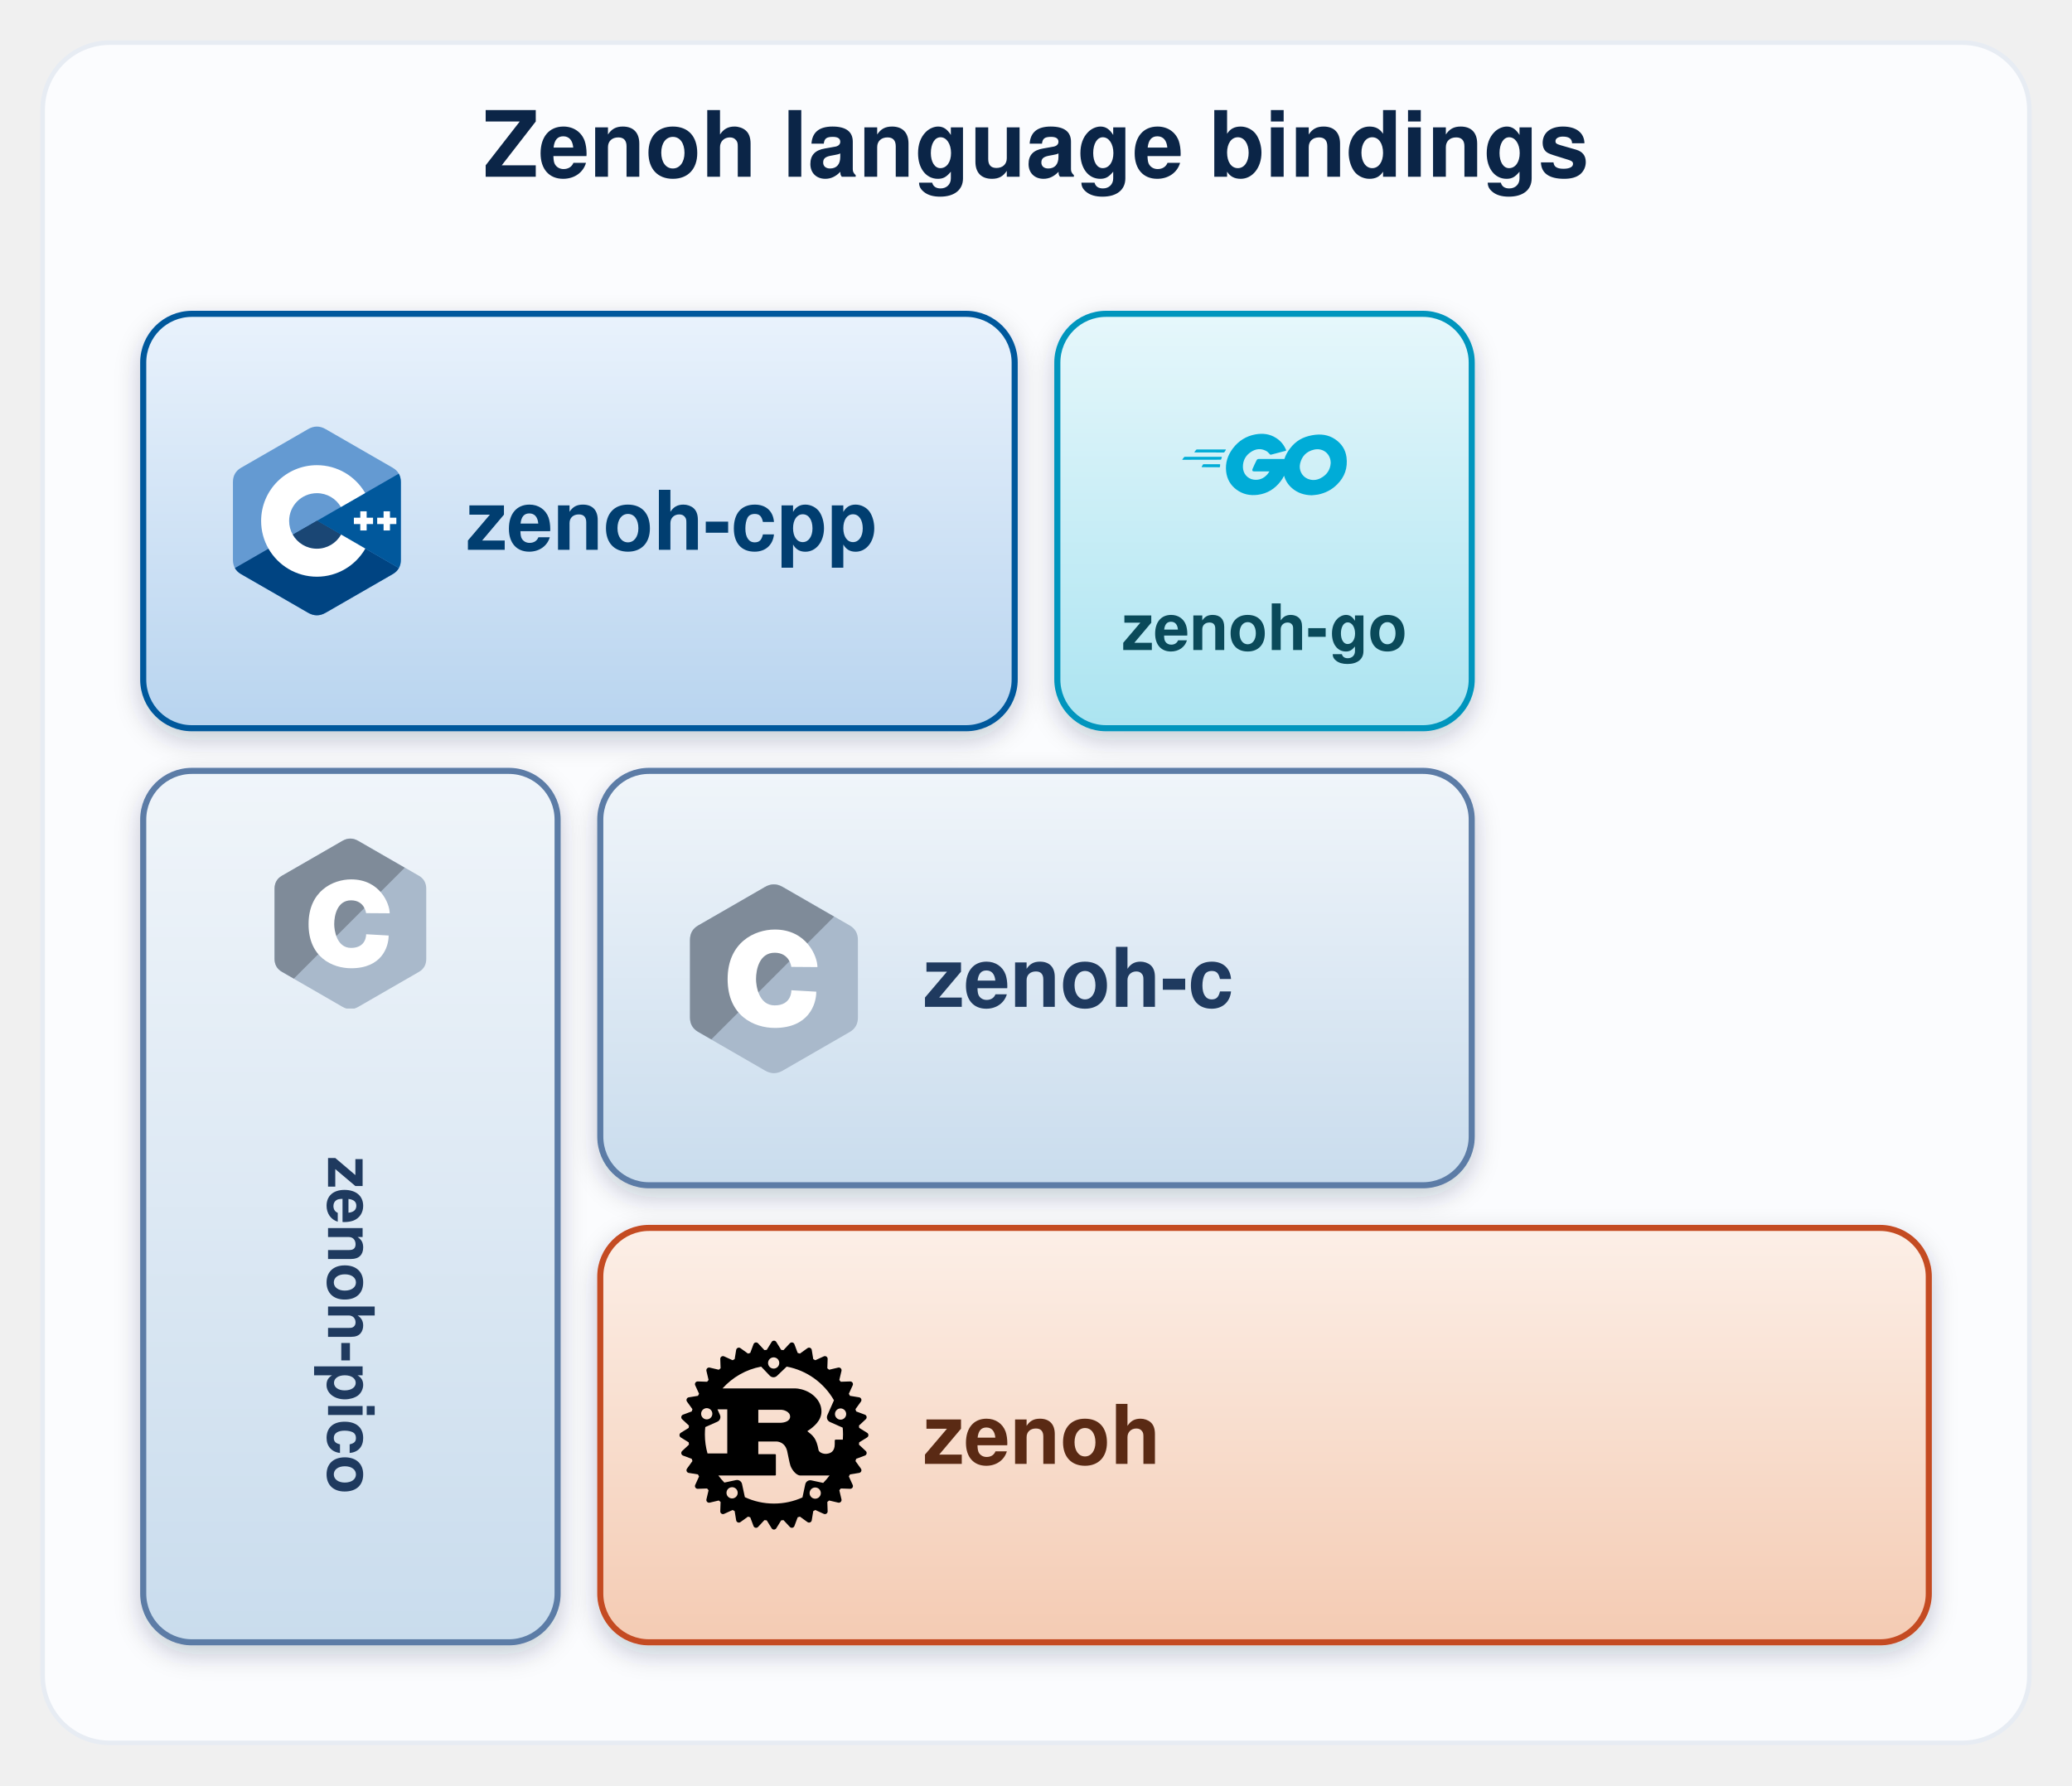
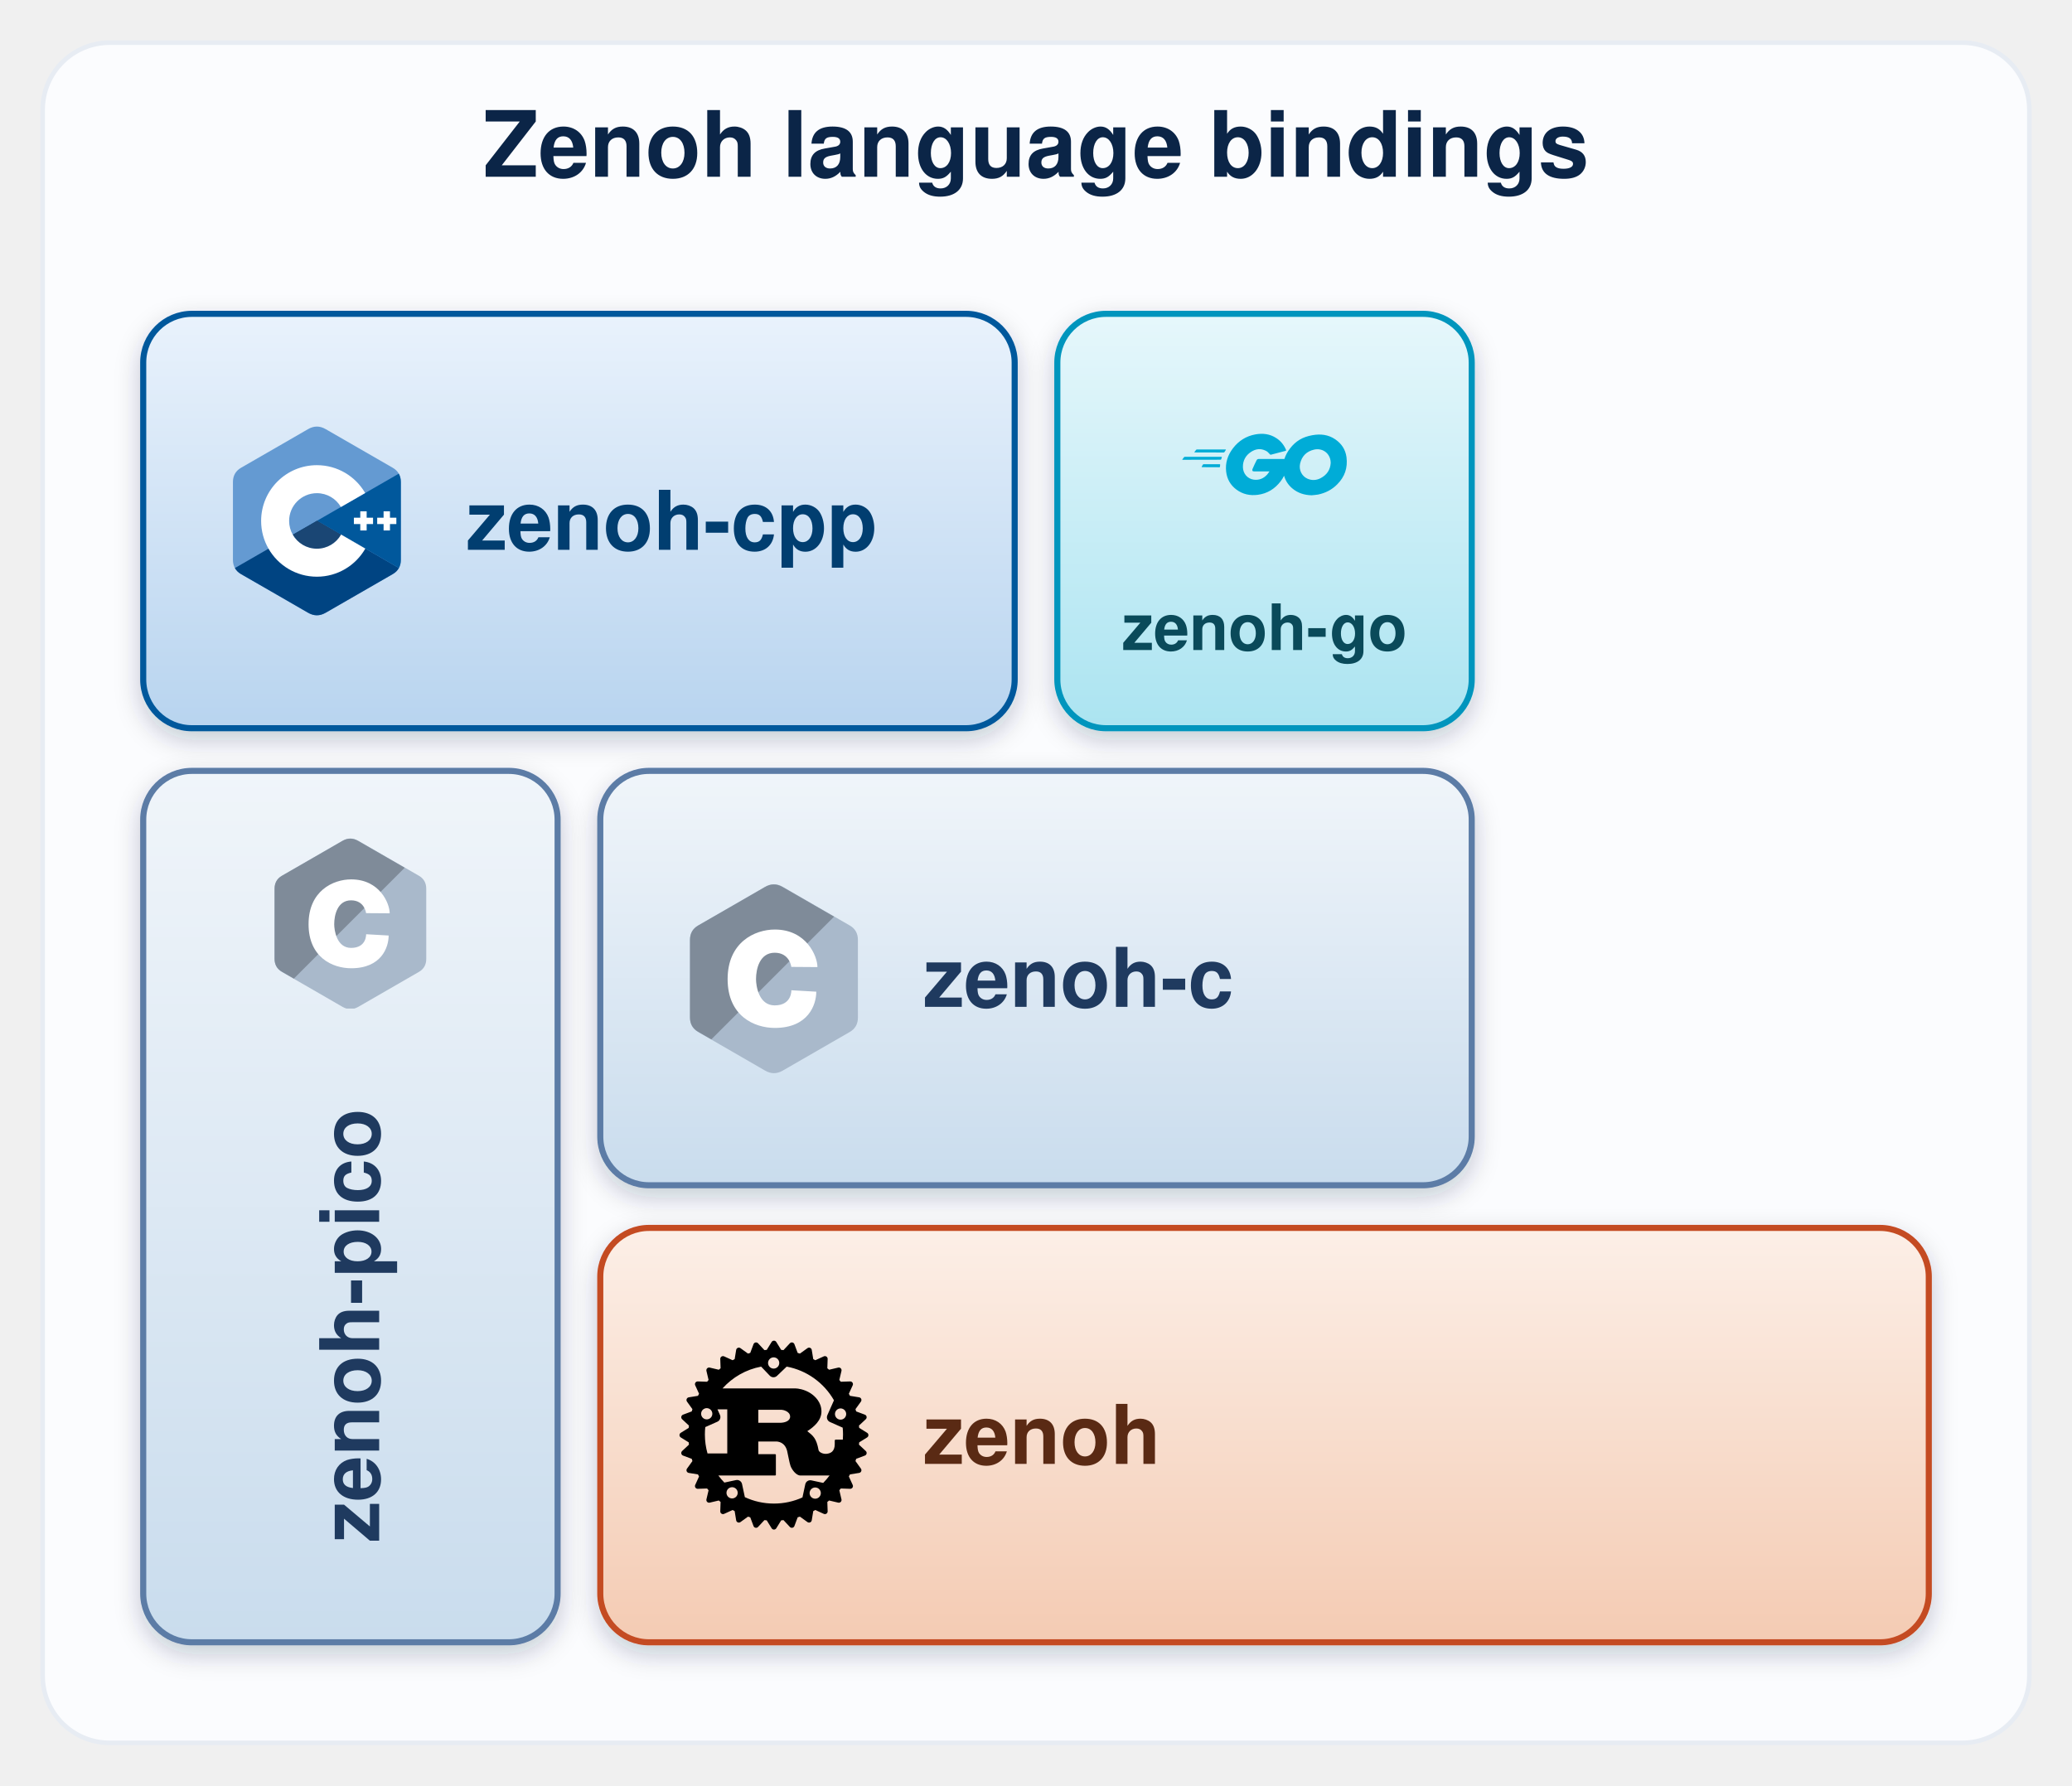
<svg xmlns="http://www.w3.org/2000/svg" viewBox="0 0 680 586" role="img" aria-labelledby="title desc" font-family="'Segoe UI', Helvetica, Arial, sans-serif">
  <defs>
    <linearGradient id="grad-rust" x1="0" x2="0" y1="0" y2="1">
      <stop offset="0" stop-color="#FCEFE7" />
      <stop offset="1" stop-color="#F4CBB3" />
    </linearGradient>
    <linearGradient id="grad-c" x1="0" x2="0" y1="0" y2="1">
      <stop offset="0" stop-color="#F0F5FA" />
      <stop offset="1" stop-color="#C9DCED" />
    </linearGradient>
    <linearGradient id="grad-cpp" x1="0" x2="0" y1="0" y2="1">
      <stop offset="0" stop-color="#E9F2FC" />
      <stop offset="1" stop-color="#B8D4EF" />
    </linearGradient>
    <linearGradient id="grad-go" x1="0" x2="0" y1="0" y2="1">
      <stop offset="0" stop-color="#E6F7FB" />
      <stop offset="1" stop-color="#ABE4F1" />
    </linearGradient>
    <filter id="softShadow" x="-20%" y="-20%" width="140%" height="140%">
      <feDropShadow dx="0" dy="3" stdDeviation="4" flood-color="#0b2547" flood-opacity=".22" />
    </filter>
    <g id="rust-logo">
      <path d="M254.251,124.862 L243.504,118.209 C243.413,117.162 243.311,116.118 243.198,115.078 L252.434,106.464 C253.373,105.588 253.794,104.292 253.539,103.037 C253.292,101.777 252.409,100.74 251.208,100.293 L239.402,95.878 C239.106,94.855 238.795,93.84 238.477,92.83 L245.842,82.601 C246.593,81.562 246.747,80.209 246.258,79.023 C245.769,77.841 244.7,76.995 243.435,76.787 L230.986,74.762 C230.501,73.818 229.997,72.888 229.489,71.966 L234.72,60.483 C235.256,59.314 235.146,57.954 234.432,56.892 C233.72,55.826 232.514,55.202 231.228,55.251 L218.592,55.691 C217.939,54.874 217.274,54.065 216.596,53.27 L219.5,40.962 C219.793,39.712 219.424,38.403 218.514,37.496 C217.611,36.591 216.3,36.217 215.05,36.51 L202.745,39.411 C201.948,38.736 201.138,38.068 200.319,37.415 L200.761,24.78 C200.81,23.5 200.187,22.285 199.12,21.575 C198.051,20.861 196.699,20.754 195.532,21.284 L184.051,26.519 C183.124,26.01 182.194,25.506 181.255,25.019 L179.225,12.567 C179.019,11.305 178.173,10.234 176.989,9.745 C175.808,9.253 174.453,9.412 173.413,10.16 L163.177,17.525 C162.17,17.205 161.157,16.896 160.135,16.603 L155.72,4.794 C155.272,3.591 154.235,2.708 152.975,2.458 C151.718,2.211 150.424,2.629 149.551,3.564 L140.936,12.807 C139.897,12.692 138.85,12.587 137.806,12.501 L131.153,1.751 C130.48,0.663 129.289,0 128.007,0 C126.726,0 125.535,0.663 124.864,1.751 L118.211,12.501 C117.165,12.587 116.118,12.692 115.078,12.807 L106.461,3.564 C105.588,2.629 104.292,2.211 103.037,2.458 C101.777,2.71 100.74,3.591 100.293,4.794 L95.878,16.603 C94.855,16.896 93.843,17.207 92.833,17.525 L82.599,10.16 C81.559,9.409 80.204,9.25 79.02,9.745 C77.839,10.234 76.99,11.305 76.785,12.567 L74.755,25.019 C73.815,25.506 72.886,26.007 71.959,26.519 L60.478,21.284 C59.311,20.751 57.951,20.861 56.89,21.575 C55.823,22.285 55.2,23.5 55.248,24.78 L55.689,37.415 C54.872,38.068 54.062,38.736 53.262,39.411 L40.957,36.51 C39.707,36.219 38.396,36.591 37.491,37.496 C36.581,38.403 36.212,39.712 36.505,40.962 L39.404,53.27 C38.731,54.067 38.066,54.874 37.413,55.691 L24.777,55.251 C23.503,55.214 22.285,55.826 21.573,56.892 C20.859,57.954 20.751,59.314 21.282,60.483 L26.516,71.966 C26.007,72.888 25.504,73.818 25.017,74.762 L12.567,76.787 C11.303,76.993 10.236,77.839 9.745,79.023 C9.255,80.209 9.414,81.562 10.16,82.601 L17.525,92.83 C17.205,93.84 16.894,94.855 16.6,95.878 L4.792,100.293 C3.593,100.74 2.71,101.777 2.461,103.037 C2.211,104.294 2.629,105.588 3.566,106.464 L12.804,115.078 C12.689,116.118 12.587,117.165 12.499,118.209 L1.751,124.862 C0.663,125.535 -1.42108547e-14,126.723 -1.42108547e-14,128.007 C-1.42108547e-14,129.291 0.663,130.48 1.751,131.15 L12.499,137.803 C12.587,138.85 12.689,139.895 12.804,140.934 L3.566,149.551 C2.629,150.424 2.211,151.721 2.461,152.975 C2.71,154.235 3.593,155.27 4.792,155.72 L16.6,160.135 C16.894,161.157 17.205,162.172 17.525,163.182 L10.16,173.413 C9.412,174.455 9.253,175.808 9.745,176.989 C10.236,178.176 11.305,179.022 12.57,179.225 L25.017,181.25 C25.504,182.194 26.003,183.124 26.516,184.051 L21.282,195.529 C20.749,196.696 20.859,198.054 21.573,199.12 C22.287,200.189 23.503,200.813 24.777,200.761 L37.408,200.319 C38.066,201.14 38.729,201.945 39.404,202.745 L36.505,215.055 C36.212,216.303 36.581,217.606 37.491,218.514 C38.394,219.426 39.707,219.791 40.957,219.497 L53.262,216.599 C54.062,217.279 54.872,217.939 55.689,218.59 L55.248,231.228 C55.2,232.507 55.823,233.72 56.89,234.434 C57.951,235.146 59.311,235.254 60.478,234.72 L71.959,229.489 C72.884,230.002 73.813,230.501 74.755,230.988 L76.785,243.433 C76.99,244.7 77.837,245.771 79.02,246.258 C80.202,246.75 81.559,246.591 82.599,245.845 L92.828,238.475 C93.838,238.795 94.853,239.108 95.875,239.402 L100.29,251.206 C100.738,252.404 101.775,253.292 103.034,253.537 C104.292,253.791 105.586,253.371 106.459,252.431 L115.076,243.193 C116.115,243.313 117.162,243.413 118.209,243.506 L124.862,254.254 C125.532,255.337 126.723,256.005 128.005,256.005 C129.287,256.005 130.478,255.34 131.15,254.254 L137.803,243.506 C138.85,243.413 139.895,243.313 140.934,243.193 L149.549,252.431 C150.422,253.371 151.718,253.791 152.973,253.537 C154.233,253.29 155.27,252.404 155.717,251.206 L160.132,239.402 C161.154,239.108 162.17,238.795 163.18,238.475 L173.411,245.845 C174.451,246.591 175.806,246.75 176.987,246.258 C178.171,245.771 179.017,244.697 179.223,243.433 L181.253,230.988 C182.192,230.501 183.121,229.995 184.048,229.489 L195.529,234.72 C196.696,235.254 198.054,235.146 199.118,234.434 C200.184,233.72 200.805,232.509 200.759,231.228 L200.319,218.59 C201.136,217.937 201.945,217.279 202.742,216.599 L215.048,219.497 C216.298,219.791 217.609,219.426 218.511,218.514 C219.421,217.606 219.791,216.303 219.497,215.055 L216.599,202.745 C217.274,201.945 217.939,201.14 218.59,200.319 L231.225,200.761 C232.5,200.813 233.718,200.189 234.429,199.12 C235.144,198.054 235.254,196.696 234.718,195.529 L229.486,184.051 C229.997,183.124 230.499,182.194 230.983,181.25 L243.433,179.225 C244.7,179.022 245.766,178.176 246.255,176.989 C246.745,175.808 246.591,174.455 245.84,173.413 L238.475,163.182 C238.793,162.172 239.104,161.157 239.4,160.135 L251.206,155.72 C252.407,155.27 253.292,154.235 253.537,152.975 C253.791,151.718 253.371,150.424 252.431,149.551 L243.196,140.934 C243.308,139.895 243.411,138.848 243.501,137.803 L254.249,131.15 C255.337,130.48 256,129.289 256,128.007 C256,126.726 255.34,125.535 254.251,124.862 L254.251,124.862 Z M182.319,214.018 C178.215,213.133 175.605,209.087 176.486,204.971 C177.364,200.859 181.407,198.242 185.509,199.127 C189.613,200.006 192.227,204.058 191.347,208.168 C190.466,212.277 186.421,214.896 182.319,214.018 L182.319,214.018 Z M178.667,189.319 C174.923,188.517 171.239,190.899 170.437,194.651 L166.621,212.458 C154.846,217.802 141.771,220.771 128,220.771 C113.914,220.771 100.554,217.655 88.569,212.083 L84.756,194.277 C83.954,190.53 80.27,188.143 76.528,188.947 L60.808,192.323 C57.89,189.319 55.175,186.12 52.68,182.742 L129.169,182.742 C130.035,182.742 130.612,182.586 130.612,181.798 L130.612,154.741 C130.612,153.954 130.035,153.797 129.169,153.797 L106.799,153.797 L106.799,136.646 L130.994,136.646 C133.202,136.646 142.803,137.277 145.872,149.549 C146.834,153.323 148.944,165.599 150.388,169.529 C151.826,173.937 157.681,182.742 163.921,182.742 L202.036,182.742 C202.469,182.742 202.931,182.693 203.418,182.605 C200.774,186.198 197.873,189.598 194.749,192.775 L178.667,189.319 L178.667,189.319 Z M72.876,213.646 C68.772,214.532 64.731,211.915 63.848,207.803 C62.97,203.684 65.58,199.641 69.684,198.756 C73.789,197.878 77.832,200.495 78.712,204.606 C79.59,208.715 76.978,212.766 72.876,213.646 L72.876,213.646 Z M43.86,95.985 C45.563,99.828 43.831,104.331 39.993,106.031 C36.156,107.736 31.665,106.001 29.963,102.156 C28.26,98.311 29.992,93.816 33.83,92.111 C37.67,90.409 42.158,92.14 43.86,95.985 L43.86,95.985 Z M34.942,117.125 L51.318,109.849 C54.816,108.296 56.396,104.196 54.842,100.691 L51.47,93.065 L64.734,93.065 L64.734,152.853 L37.973,152.853 C35.652,144.693 34.407,136.081 34.407,127.181 C34.407,123.783 34.59,120.425 34.942,117.125 L34.942,117.125 Z M106.804,111.319 L106.804,93.696 L138.39,93.696 C140.022,93.696 149.911,95.582 149.911,102.976 C149.911,109.115 142.326,111.316 136.089,111.316 L106.804,111.316 L106.804,111.319 Z M221.596,127.181 C221.596,129.519 221.51,131.833 221.339,134.129 L211.736,134.129 C210.775,134.129 210.388,134.761 210.388,135.702 L210.388,140.112 C210.388,150.493 204.535,152.75 199.406,153.325 C194.522,153.875 189.106,151.28 188.439,148.291 C185.557,132.085 180.756,128.624 173.174,122.643 C182.583,116.668 192.374,107.853 192.374,96.054 C192.374,83.313 183.64,75.288 177.686,71.352 C169.334,65.847 160.086,64.744 157.591,64.744 L58.279,64.744 C71.746,49.713 89.998,39.066 110.641,35.192 L122.347,47.473 C124.994,50.244 129.377,50.347 132.146,47.698 L145.244,35.17 C172.689,40.279 195.926,57.364 209.317,80.803 L200.35,101.056 C198.802,104.561 200.382,108.66 203.877,110.213 L221.141,117.881 C221.439,120.946 221.596,124.042 221.596,127.181 L221.596,127.181 Z M122.352,24.745 C125.385,21.84 130.196,21.955 133.1,24.992 C135.998,28.038 135.888,32.854 132.848,35.757 C129.815,38.663 125.004,38.55 122.1,35.507 C119.204,32.467 119.315,27.651 122.352,24.745 L122.352,24.745 Z M211.335,96.355 C213.035,92.512 217.526,90.778 221.363,92.483 C225.201,94.185 226.933,98.686 225.23,102.528 C223.53,106.373 219.04,108.107 215.2,106.403 C211.367,104.7 209.635,100.202 211.335,96.355 L211.335,96.355 Z" fill="#000000" />
    </g>
    <g id="c-logo">
      <path d="M255.987,85.672 C255.985,80.829 254.95,76.55 252.858,72.878 C250.803,69.266 247.724,66.24 243.596,63.846 C209.515,44.176 175.401,24.566 141.332,4.876 C132.147,-0.431 123.241,-0.238 114.124,5.146 C100.559,13.154 32.643,52.102 12.405,63.835 C4.071,68.665 0.015,76.056 0.013,85.663 C0,125.221 0.013,164.777 0,204.336 C0.002,209.072 0.993,213.268 2.993,216.886 C5.049,220.606 8.17,223.716 12.394,226.164 C32.633,237.897 100.558,276.842 114.12,284.852 C123.241,290.239 132.147,290.431 141.335,285.122 C175.405,265.431 209.521,245.822 243.607,226.152 C247.831,223.705 250.952,220.593 253.008,216.876 C255.005,213.258 255.998,209.062 256,204.325 C256,204.325 256,125.231 255.987,85.672" fill="#A9B9CB" />
      <path d="M141.101,5.134 C131.931,-0.16 123.04,0.033 113.938,5.403 C100.395,13.39 32.59,52.237 12.385,63.94 C4.064,68.757 0.015,76.129 0.013,85.711 C0,125.166 0.013,164.62 0,204.076 C0.002,208.8 0.991,212.985 2.988,216.593 C5.041,220.304 8.157,223.406 12.374,225.847 C17.003,228.528 24.133,232.635 32.533,237.467 L219.625,50.375 C193.447,35.301 167.262,20.239 141.101,5.134" fill="#7F8B99" />
      <path d="M154.456,126.968 L194.295,127.249 C194.295,110.65 177.493,70 129.322,70 C98.631,70 57.371,89.512 57.371,145.61 C57.371,201.707 97.818,220 129.322,220 C180.339,220 192.532,184.698 192.532,164.748 L154.525,162.575 C154.525,162.575 155.542,185.65 129.119,185.65 C104.729,185.65 100.659,155.772 100.659,145.61 C100.659,130.163 106.152,105.366 129.119,105.366 C152.087,105.366 154.456,126.968 154.456,126.968" fill="#FFFFFF" />
    </g>
    <g id="cpp-logo">
      <path d="M255.987,84.59 C255.985,79.753 254.95,75.478 252.858,71.809 C250.803,68.201 247.724,65.177 243.596,62.786 C209.515,43.135 175.401,23.544 141.332,3.873 C132.147,-1.43 123.241,-1.237 114.124,4.142 C100.559,12.142 32.643,51.053 12.405,62.775 C4.071,67.6 0.015,74.984 0.013,84.581 C0,124.101 0.013,163.62 0,203.14 C0,207.872 0.993,212.064 2.993,215.678 C5.049,219.395 8.17,222.502 12.394,224.947 C32.633,236.669 100.558,275.576 114.12,283.578 C123.241,288.96 132.147,289.153 141.335,283.848 C175.405,264.176 209.521,244.586 243.607,224.935 C247.831,222.491 250.952,219.382 253.008,215.668 C255.005,212.054 256,207.862 256,203.129 C256,203.129 256,124.111 255.987,84.59" fill="#649AD2" />
      <path d="M128.392,143.476 L2.993,215.678 C5.049,219.395 8.17,222.502 12.394,224.947 C32.633,236.669 100.558,275.576 114.12,283.578 C123.241,288.96 132.147,289.153 141.335,283.848 C175.405,264.176 209.521,244.586 243.607,224.935 C247.831,222.491 250.952,219.382 253.008,215.668 L128.392,143.476" fill="#004482" />
      <path d="M91.25,164.863 C98.547,177.601 112.264,186.193 128,186.193 C143.833,186.193 157.628,177.492 164.888,164.617 L128.392,143.476 L91.25,164.863" fill="#1A4674" />
      <path d="M255.987,84.59 C255.985,79.753 254.95,75.478 252.858,71.809 L128.392,143.476 L253.008,215.668 C255.005,212.054 255.998,207.862 256,203.129 C256,203.129 256,124.111 255.987,84.59" fill="#01589C" />
      <path d="M249.135,148.636 L239.397,148.636 L239.397,158.376 L229.657,158.376 L229.657,148.636 L219.92,148.636 L219.92,138.899 L229.657,138.899 L229.657,129.161 L239.397,129.161 L239.397,138.899 L249.135,138.899 L249.135,148.636 Z M128,58.847 C159.135,58.847 186.358,75.587 201.169,100.556 L201.614,101.315 L164.613,122.622 C157.28,110.013 143.635,101.528 128,101.528 C104.621,101.528 85.667,120.481 85.667,143.86 C85.667,151.506 87.705,158.672 91.25,164.863 C98.547,177.601 112.264,186.193 128,186.193 C143.659,186.193 157.325,177.682 164.647,165.04 L164.888,164.617 L201.835,186.023 C187.186,211.62 159.607,228.874 128,228.874 C96.451,228.874 68.916,211.689 54.246,186.167 C47.084,173.708 42.986,159.263 42.986,143.86 C42.986,96.91 81.047,58.847 128,58.847 Z M203.865,129.161 L203.865,138.899 L213.602,138.899 L213.602,148.636 L203.865,148.636 L203.865,158.376 L194.127,158.376 L194.127,148.636 L184.389,148.636 L184.389,138.899 L194.127,138.899 L194.127,129.161 L203.865,129.161 Z" fill="#FFFFFF" />
    </g>
    <g id="go-logo">
      <path d="M292.533,13.295 L293.657,14.046 C306.869,22.77 316.342,34.736 322.574,49.195 C324.07,51.438 323.073,52.685 320.081,53.432 L315.018,54.728 C303.571,57.677 294.487,60.157 283.191,63.106 L276.748,64.784 C274.428,65.358 273.788,65.117 271.32,62.307 L270.972,61.908 C267.453,57.92 264.817,55.256 260.155,52.878 L259.256,52.435 C243.551,44.708 228.345,46.951 214.135,56.175 C197.184,67.143 188.459,83.347 188.708,103.539 C188.958,123.481 202.668,139.934 222.362,142.676 C239.313,144.92 253.522,138.937 264.74,126.224 C266.984,123.481 268.978,120.49 271.471,117 L223.359,117 C218.124,117 216.878,113.759 218.623,109.522 L219.487,107.487 C222.691,100.033 227.66,89.319 230.887,83.193 L231.591,81.874 C232.453,80.38 234.203,78.361 237.568,78.361 L317.792,78.36 C321.395,66.946 327.241,56.16 335.038,45.954 C353.236,22.023 375.173,9.558 404.838,4.323 C430.265,-0.164 454.197,2.329 475.884,17.037 C495.578,30.498 507.793,48.696 511.033,72.627 C515.271,106.281 505.549,133.702 482.366,157.135 C465.913,173.837 445.721,184.307 422.537,189.043 C415.807,190.29 409.076,190.539 402.595,191.287 C379.91,190.788 359.219,184.307 341.769,169.35 C329.496,158.741 321.042,145.702 316.841,130.522 C313.926,136.41 310.44,142.049 306.371,147.413 C288.422,171.095 264.99,185.803 235.325,189.791 C210.895,193.032 188.21,188.295 168.267,173.338 C149.82,159.378 139.35,140.931 136.608,117.997 C133.367,90.825 141.344,66.395 157.797,44.957 C175.496,21.773 198.929,7.066 227.597,1.831 C250.596,-2.329 272.634,0.236 292.533,13.295 L292.533,13.295 Z M411.12,49.017 L410.322,49.195 C387.139,54.43 372.182,69.137 366.698,92.57 C362.21,112.014 371.683,131.708 389.632,139.685 C403.342,145.668 417.053,144.92 430.265,138.189 C449.959,127.969 460.678,112.014 461.924,90.576 C461.675,87.335 461.675,84.842 461.176,82.349 C456.74,57.948 434.512,44.025 411.12,49.017 L411.12,49.017 Z M116.416,94.564 C117.413,94.564 117.912,95.312 117.912,96.309 L117.413,102.292 C117.413,103.289 116.416,104.037 115.668,104.037 L61.324,103.788 C60.327,103.788 60.078,103.04 60.576,102.292 L64.066,96.06 C64.565,95.312 65.562,94.564 66.559,94.564 L116.416,94.564 Z M121.9,71.63 C122.897,71.63 123.396,72.378 123.147,73.126 L121.152,79.109 C120.903,80.106 119.906,80.604 118.909,80.604 L0.997,80.854 C0,80.854 -0.249,80.355 0.249,79.607 L5.484,72.877 C5.983,72.129 7.229,71.63 8.226,71.63 L121.9,71.63 Z M134.863,48.696 C135.86,48.696 136.109,49.444 135.611,50.192 L131.373,56.673 C130.874,57.421 129.628,58.169 128.88,58.169 L38.639,57.92 C37.642,57.92 37.393,57.421 37.891,56.673 L43.126,49.942 C43.625,49.195 44.871,48.696 45.868,48.696 L134.863,48.696 Z" fill="#00ACD7" fill-rule="nonzero" />
    </g>
  </defs>
  <rect x="14" y="14" width="652" height="558" rx="22" fill="#FBFCFE" stroke="#E7ECF3" stroke-width="1.5" />
  <text x="340.0" y="58" text-anchor="middle" font-size="30" font-weight="800" fill="#0B2547">Zenoh language bindings</text>
  <rect x="47" y="103" width="286" height="136" rx="16" fill="url(#grad-cpp)" stroke="#00599C" stroke-width="2" filter="url(#softShadow)" />
  <rect x="347" y="103" width="136" height="136" rx="16" fill="url(#grad-go)" stroke="#0095BD" stroke-width="2" filter="url(#softShadow)" />
  <rect x="47" y="253" width="136" height="286" rx="16" fill="url(#grad-c)" stroke="#5B7CA6" stroke-width="2" filter="url(#softShadow)" />
  <rect x="197" y="253" width="286" height="136" rx="16" fill="url(#grad-c)" stroke="#5B7CA6" stroke-width="2" filter="url(#softShadow)" />
  <rect x="197" y="403" width="436" height="136" rx="16" fill="url(#grad-rust)" stroke="#C44B22" stroke-width="2" filter="url(#softShadow)" />
  <svg x="73" y="140.0" width="62" height="62" viewBox="0 0 256 288" preserveAspectRatio="xMidYMid meet">
    <use href="#cpp-logo" />
  </svg>
  <text x="153" y="171.0" font-size="27" font-weight="700" fill="#013E70" dominant-baseline="middle">zenoh-cpp</text>
  <svg x="388.0" y="125.5" width="54" height="54" viewBox="0 0 512 192" preserveAspectRatio="xMidYMid meet">
    <use href="#go-logo" />
  </svg>
  <text x="415.0" y="206.0" font-size="21" font-weight="700" text-anchor="middle" fill="#0A4A5A" dominant-baseline="middle">zenoh-go</text>
  <svg x="87.0" y="275" width="56" height="56" viewBox="0 0 256 288" preserveAspectRatio="xMidYMid meet">
    <use href="#c-logo" />
  </svg>
-   <text x="115.0" y="435.0" font-size="21" font-weight="700" text-anchor="middle" fill="#1F3A5F" dominant-baseline="middle" transform="rotate(90 115.0 435.0)">zenoh-pico</text>
+   <text x="115.0" y="435.0" font-size="27" font-weight="700" text-anchor="middle" fill="#1F3A5F" dominant-baseline="middle" transform="rotate(-90 115.0 435.0)">zenoh-pico</text>
  <svg x="223" y="290.0" width="62" height="62" viewBox="0 0 256 288" preserveAspectRatio="xMidYMid meet">
    <use href="#c-logo" />
  </svg>
  <text x="303" y="321.0" font-size="27" font-weight="700" fill="#1F3A5F" dominant-baseline="middle">zenoh-c</text>
  <svg x="223" y="440.0" width="62" height="62" viewBox="0 0 256 256" preserveAspectRatio="xMidYMid meet">
    <use href="#rust-logo" />
  </svg>
  <text x="303" y="471.0" font-size="27" font-weight="700" fill="#5A2A14" dominant-baseline="middle">zenoh</text>
</svg>
